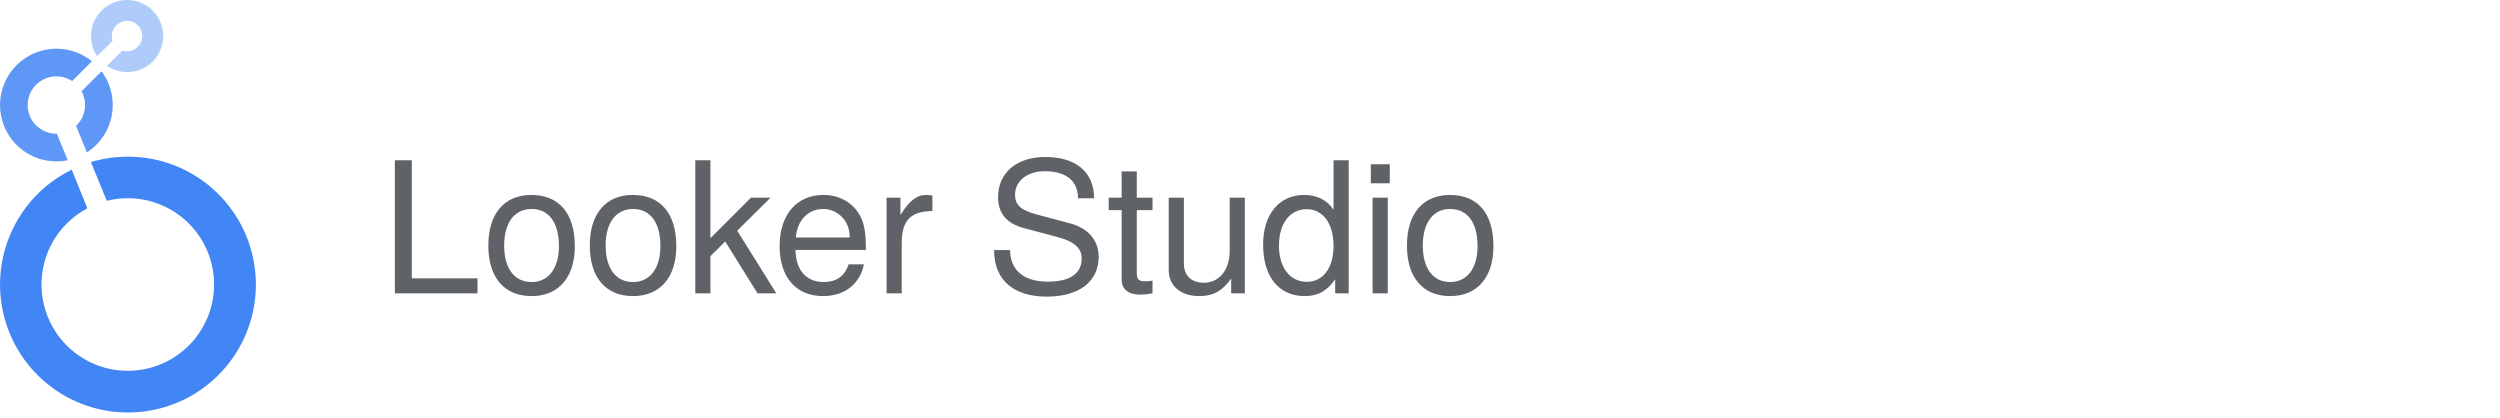
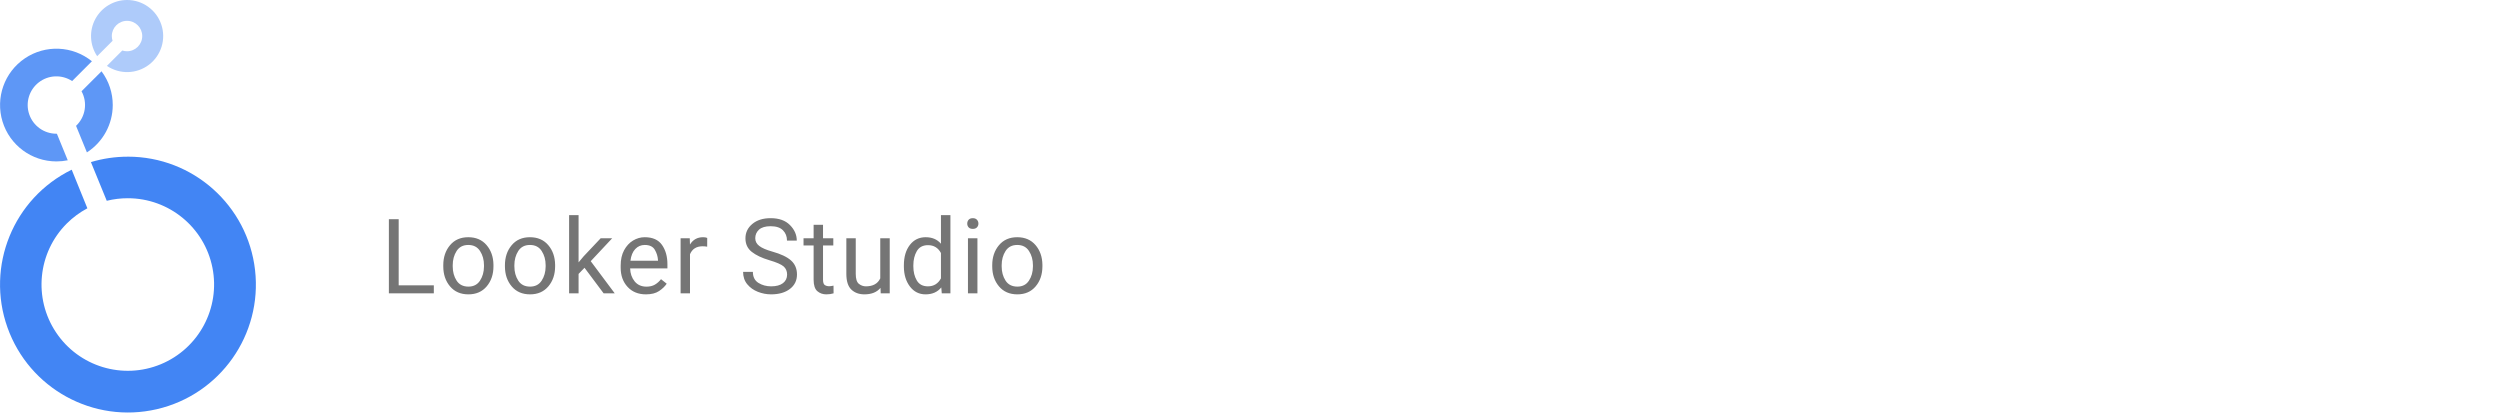
<svg xmlns="http://www.w3.org/2000/svg" viewBox="0 0 1150.56 192">
  <defs>
    <style>
    .text {
-       fill:#5f6368;
-       font: 300 700%/0 "Google Sans",Helvetica Neue,sans-serif;
-       letter-spacing: normal;
+       fill: #757575;
+       font-family: "Google Sans","Product Sans",Roboto,sans-serif;
+       font-size: 400%;
+       font-weight: 400;
+       letter-spacing: 1px;
    }
    </style>
  </defs>
  <path fill="#AECBFA" d="M58.49,0A16.6,16.6,0,0,0,44.72,25.86l7.09-7.08a6.88,6.88,0,0,1-.35-2.19,7,7,0,1,1,7,7,6.87,6.87,0,0,1-2.18-.35l-7.08,7.08A16.59,16.59,0,1,0,58.49,0Z" />
  <path fill="#5E97F6" d="M51.89,48.35a25.79,25.79,0,0,0-5.17-15.54L37.52,42A13.19,13.19,0,0,1,35,57.92l5,12.22A25.93,25.93,0,0,0,51.89,48.35Z" />
  <path fill="#5E97F6" d="M26.18,61.54h-.24a13.2,13.2,0,1,1,7.25-24.23l9.11-9.11A25.94,25.94,0,1,0,25.94,74.29a26.53,26.53,0,0,0,5.24-.52Z" />
  <path fill="#4285F4" d="M58.84,72.11a58.87,58.87,0,0,0-17,2.49l7.29,17.81a40.19,40.19,0,0,1,9.7-1.18,39.71,39.71,0,1,1-28.09,11.63,40.12,40.12,0,0,1,9.47-7L33,78.1a58.87,58.87,0,1,0,25.89-6Z" />
  <text x="175" y="135" class="text">Looker Studio</text>
</svg>
